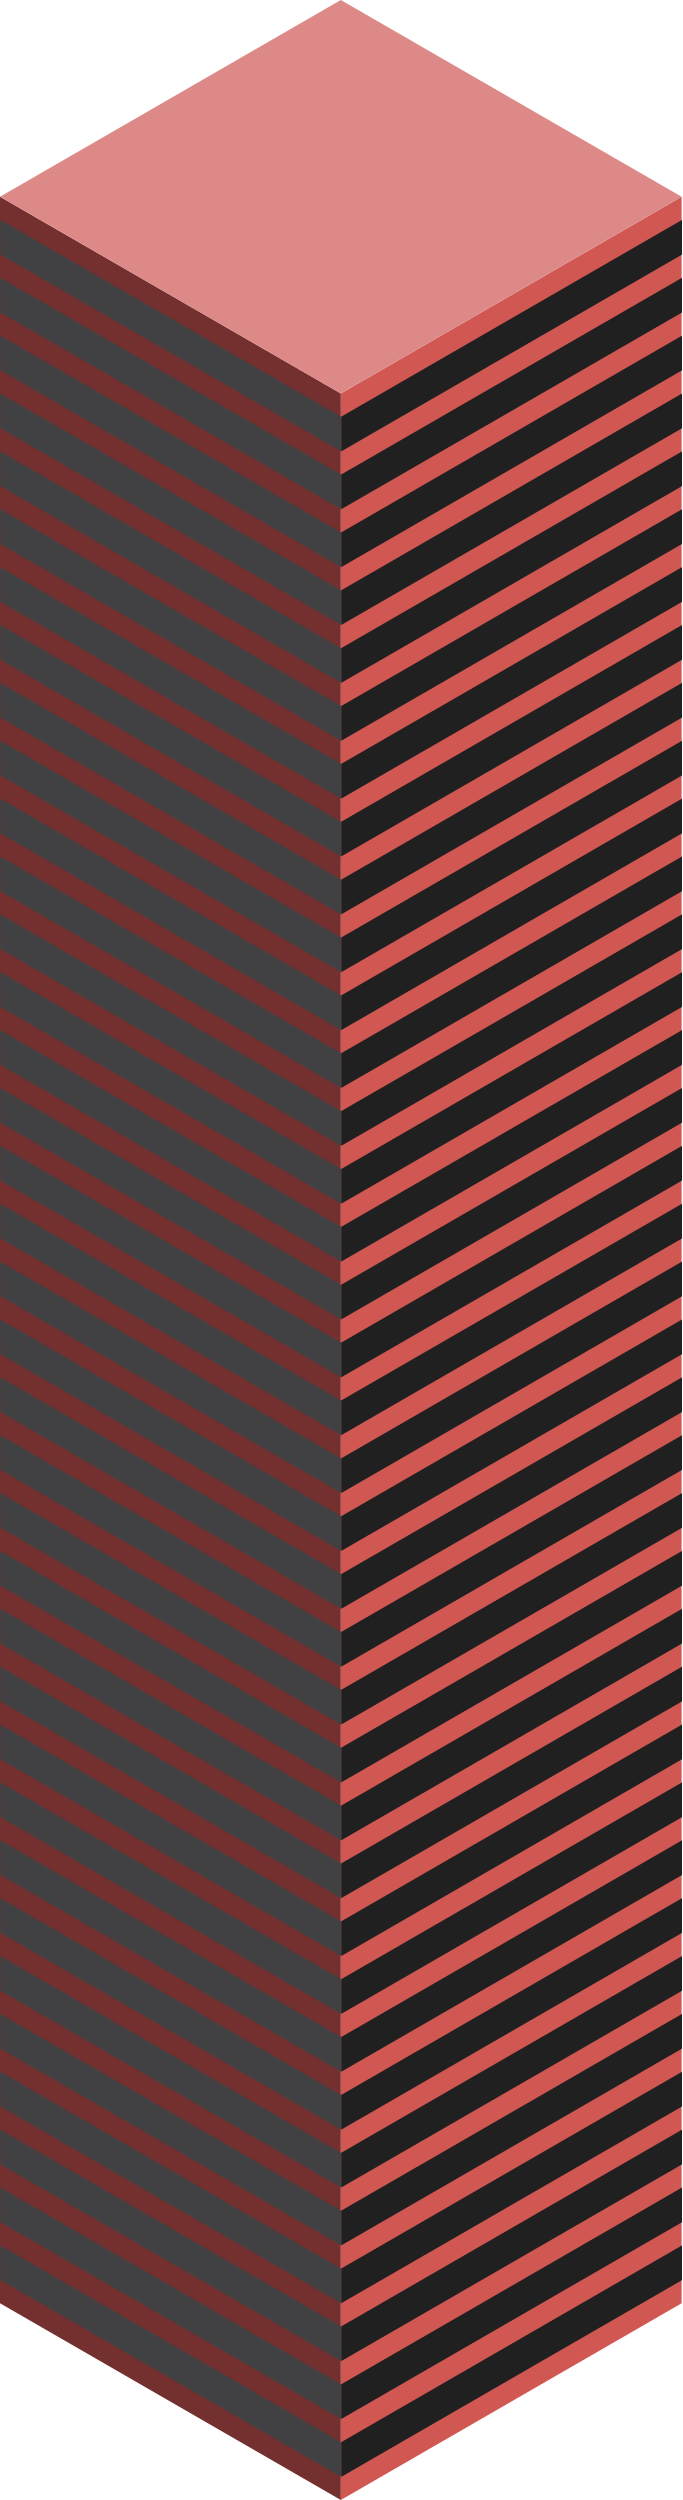
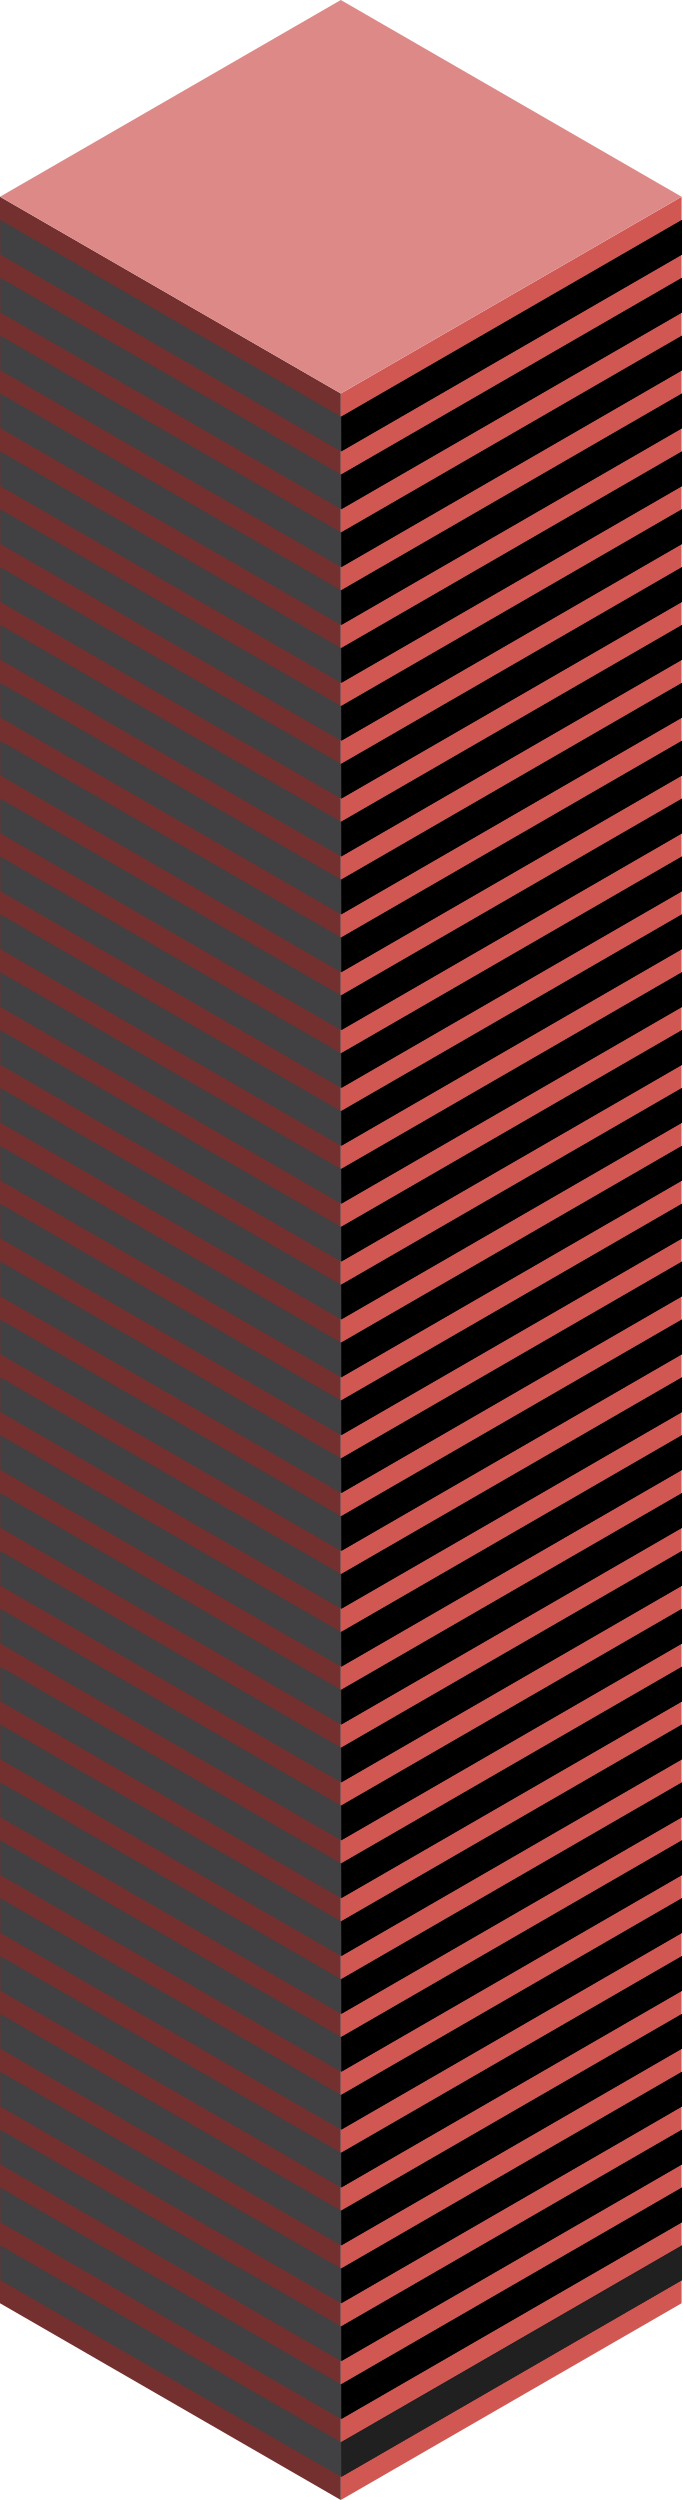
<svg xmlns="http://www.w3.org/2000/svg" id="Layer_1" data-name="Layer 1" viewBox="0 0 170.1 623.53">
  <defs>
    <style>
      .exterior-R-prim {
        fill: #d15752;
      }

      .exterior-L-prim {
        fill: #73302f;
      }

      .top-prim {
        fill: #dd8987;
      }

-       .window-R-prim {
+       .cls-1 {
        fill: #202020;
      }

      .window-L-prim {
        fill: #414042;
      }
    </style>
  </defs>
-   <g id="window-L-prim">
-     <g id="Group">
-       <path id="exterior-R-prim" class="exterior-R-prim" d="M85,98.14V623.53l85-49.07V49.07Z" />
-       <path id="exterior-L-prim" class="exterior-L-prim" d="M85,98.14V623.53L0,574.46V49.07Z" />
-       <path id="anchor-01_525.38" class="top-prim" d="M85,98.14l85-49.07L85,0,0,49.07Z" />
-       <g id="window-R-prim">
-         <g id="Group-2" data-name="Group">
-           <path id="windows-R3" class="window-R-prim" d="M85.1,277.12l85-49.07v8.66l-85,49.07Z" />
-         </g>
-         <g id="Group-3" data-name="Group">
-           <path id="windows-R3-2" data-name="windows-R3" class="window-R-prim" d="M85.1,262.69l85-49.08v8.67l-85,49.07Z" />
-         </g>
-         <g id="Group-4" data-name="Group">
-           <path id="windows-R3-3" data-name="windows-R3" class="window-R-prim" d="M85.1,248.26l85-49.08v8.66l-85,49.08Z" />
-         </g>
-         <g id="Group-5" data-name="Group">
-           <path id="windows-R3-4" data-name="windows-R3" class="window-R-prim" d="M85.1,233.82l85-49.07v8.66l-85,49.07Z" />
-         </g>
-         <g id="Group-6" data-name="Group">
-           <path id="windows-R3-5" data-name="windows-R3" class="window-R-prim" d="M85.1,219.39l85-49.08v8.66l-85,49.08Z" />
-         </g>
-         <g id="Group-7" data-name="Group">
-           <path id="windows-R3-6" data-name="windows-R3" class="window-R-prim" d="M85.1,204.95l85-49.07v8.66l-85,49.07Z" />
-         </g>
-         <g id="Group-8" data-name="Group">
-           <path id="windows-R3-7" data-name="windows-R3" class="window-R-prim" d="M85.1,190.52l85-49.07v8.66l-85,49.07Z" />
-         </g>
-         <g id="Group-9" data-name="Group">
-           <path id="windows-R3-8" data-name="windows-R3" class="window-R-prim" d="M85.1,176.09l85-49.08v8.66l-85,49.08Z" />
-         </g>
-         <g id="Group-10" data-name="Group">
-           <path id="windows-R3-9" data-name="windows-R3" class="window-R-prim" d="M85.1,161.65l85-49.07v8.66l-85,49.07Z" />
-         </g>
-         <g id="Group-11" data-name="Group">
-           <path id="windows-R3-10" data-name="windows-R3" class="window-R-prim" d="M85.1,147.22l85-49.08v8.67l-85,49.07Z" />
-         </g>
-         <g id="Group-12" data-name="Group">
-           <path id="windows-R3-11" data-name="windows-R3" class="window-R-prim" d="M85.1,132.79l85-49.08v8.66l-85,49.08Z" />
-         </g>
-         <g id="Group-13" data-name="Group">
-           <path id="windows-R3-12" data-name="windows-R3" class="window-R-prim" d="M85.1,118.35l85-49.07v8.66l-85,49.07Z" />
-         </g>
-         <g id="Group-14" data-name="Group">
-           <path id="windows-R3-13" data-name="windows-R3" class="window-R-prim" d="M85.1,103.92l85-49.08V63.5l-85,49.08Z" />
-         </g>
-         <g id="Group-15" data-name="Group">
-           <path id="windows-R3-14" data-name="windows-R3" class="window-R-prim" d="M85.1,305.99l85-49.07v8.66l-13.68,7.9L85.1,314.65Z" />
-         </g>
-         <g id="Group-16" data-name="Group">
-           <path id="windows-R3-15" data-name="windows-R3" class="window-R-prim" d="M85.1,334.86l85-49.08v8.66l-13.68,7.91L85.1,343.52Z" />
-         </g>
-         <g id="Group-17" data-name="Group">
-           <path id="windows-R3-16" data-name="windows-R3" class="window-R-prim" d="M85.1,363.73l85-49.08v8.66l-13.68,7.9L85.1,372.39Z" />
-         </g>
-         <g id="Group-18" data-name="Group">
-           <path id="windows-R3-17" data-name="windows-R3" class="window-R-prim" d="M85.1,392.59l85-49.07v8.66l-13.68,7.9L85.1,401.25Z" />
-         </g>
-         <g id="Group-19" data-name="Group">
-           <path id="windows-R3-18" data-name="windows-R3" class="window-R-prim" d="M85.1,421.46l85-49.07v8.66l-13.68,7.9L85.1,430.12Z" />
-         </g>
-         <g id="Group-20" data-name="Group">
-           <path id="windows-R3-19" data-name="windows-R3" class="window-R-prim" d="M85.1,450.33l85-49.08v8.66l-13.68,7.91L85.1,458.99Z" />
-         </g>
-         <g id="Group-21" data-name="Group">
-           <path id="windows-R3-20" data-name="windows-R3" class="window-R-prim" d="M85.1,479.2l85-49.08v8.66l-13.68,7.9L85.1,487.86Z" />
-         </g>
-         <g id="Group-22" data-name="Group">
-           <path id="windows-R3-21" data-name="windows-R3" class="window-R-prim" d="M85.1,508.06l85-49.07v8.66l-13.68,7.9L85.1,516.72Z" />
-         </g>
-         <g id="Group-23" data-name="Group">
-           <path id="windows-R3-22" data-name="windows-R3" class="window-R-prim" d="M85.1,536.93l85-49.07v8.66l-13.68,7.9L85.1,545.59Z" />
-         </g>
-         <g id="Group-24" data-name="Group">
-           <path id="windows-R3-23" data-name="windows-R3" class="window-R-prim" d="M85.1,565.8l85-49.08v8.66l-13.68,7.91L85.1,574.46Z" />
-         </g>
-         <g id="Group-25" data-name="Group">
-           <path id="windows-R3-24" data-name="windows-R3" class="window-R-prim" d="M85.1,594.67l85-49.08v8.66l-13.68,7.9L85.1,603.33Z" />
-         </g>
-         <g id="Group-26" data-name="Group">
-           <path id="windows-R3-25" data-name="windows-R3" class="window-R-prim" d="M85.1,291.56l85-49.08v8.66l-13.68,7.9L85.1,300.22Z" />
-         </g>
-         <g id="Group-27" data-name="Group">
-           <path id="windows-R3-26" data-name="windows-R3" class="window-R-prim" d="M85.1,320.42l85-49.07v8.66l-13.68,7.9L85.1,329.08Z" />
-         </g>
-         <g id="Group-28" data-name="Group">
-           <path id="windows-R3-27" data-name="windows-R3" class="window-R-prim" d="M85.1,349.29l85-49.07v8.66l-13.68,7.9L85.1,357.95Z" />
-         </g>
-         <g id="Group-29" data-name="Group">
-           <path id="windows-R3-28" data-name="windows-R3" class="window-R-prim" d="M85.1,378.16l85-49.07v8.66l-13.68,7.9L85.1,386.82Z" />
-         </g>
-         <g id="Group-30" data-name="Group">
-           <path id="windows-R3-29" data-name="windows-R3" class="window-R-prim" d="M85.1,407.03l85-49.08v8.66l-13.68,7.9L85.1,415.69Z" />
-         </g>
-         <g id="Group-31" data-name="Group">
-           <path id="windows-R3-30" data-name="windows-R3" class="window-R-prim" d="M85.1,435.89l85-49.07v8.66l-13.68,7.9L85.1,444.55Z" />
-         </g>
-         <g id="Group-32" data-name="Group">
-           <path id="windows-R3-31" data-name="windows-R3" class="window-R-prim" d="M85.1,464.76l85-49.07v8.66l-13.68,7.9L85.1,473.42Z" />
-         </g>
-         <g id="Group-33" data-name="Group">
-           <path id="windows-R3-32" data-name="windows-R3" class="window-R-prim" d="M85.1,493.63l85-49.08v8.67l-13.68,7.9L85.1,502.29Z" />
-         </g>
-         <g id="Group-34" data-name="Group">
-           <path id="windows-R3-33" data-name="windows-R3" class="window-R-prim" d="M85.1,522.5l85-49.08v8.66l-13.68,7.9L85.1,531.16Z" />
-         </g>
-         <g id="Group-35" data-name="Group">
-           <path id="windows-R3-34" data-name="windows-R3" class="window-R-prim" d="M85.1,551.36l85-49.07v8.66l-13.68,7.9L85.1,560.03Z" />
-         </g>
-         <g id="Group-36" data-name="Group">
-           <path id="windows-R3-35" data-name="windows-R3" class="window-R-prim" d="M85.1,580.23l85-49.07v8.66l-13.68,7.9L85.1,588.89Z" />
-         </g>
-         <g id="Group-37" data-name="Group">
-           <path id="windows-R3-36" data-name="windows-R3" class="window-R-prim" d="M85.1,609.1l85-49.07v8.66l-13.68,7.9L85.1,617.76Z" />
-         </g>
-       </g>
-     </g>
-     <g>
-       <path id="windows-L2" class="window-L-prim" d="M85.06,277.12l-85-49.07.04,8.66,85,49.07Z" />
-       <path id="windows-L2-2" data-name="windows-L2" class="window-L-prim" d="M85.06,262.69l-85-49.08.04,8.67,85,49.07Z" />
-       <path id="windows-L2-3" data-name="windows-L2" class="window-L-prim" d="M85.06,248.26l-85-49.08.04,8.66,85,49.08Z" />
-       <path id="windows-L2-4" data-name="windows-L2" class="window-L-prim" d="M85.06,233.82l-85-49.07.04,8.66,85,49.07Z" />
-       <path id="windows-L2-5" data-name="windows-L2" class="window-L-prim" d="M85.06,219.39l-85-49.08.04,8.66,85,49.08Z" />
-       <path id="windows-L2-6" data-name="windows-L2" class="window-L-prim" d="M85.06,204.95l-85-49.07.04,8.66,85,49.07Z" />
-       <path id="windows-L2-7" data-name="windows-L2" class="window-L-prim" d="M85.06,190.52l-85-49.07.04,8.66,85,49.07Z" />
-       <path id="windows-L2-8" data-name="windows-L2" class="window-L-prim" d="M85.06,176.09l-85-49.08.04,8.66,85,49.08Z" />
-       <path id="windows-L2-9" data-name="windows-L2" class="window-L-prim" d="M85.06,161.65l-85-49.07.04,8.66,85,49.07Z" />
-       <path id="windows-L2-10" data-name="windows-L2" class="window-L-prim" d="M85.06,147.22.06,98.14l.04,8.67,85,49.07Z" />
-       <path id="windows-L2-11" data-name="windows-L2" class="window-L-prim" d="M85.06,132.79.06,83.71.1,92.37l85,49.08Z" />
-       <path id="windows-L2-12" data-name="windows-L2" class="window-L-prim" d="M85.06,118.35.06,69.28.1,77.94l85,49.07Z" />
-       <path id="windows-L2-13" data-name="windows-L2" class="window-L-prim" d="M85.06,103.92.06,54.84.1,63.5l85,49.08Z" />
-       <path id="windows-L2-14" data-name="windows-L2" class="window-L-prim" d="M85.06,305.99l-85-49.07.04,8.66,85,49.07Z" />
-       <path id="windows-L2-15" data-name="windows-L2" class="window-L-prim" d="M85.06,334.86l-85-49.08.04,8.66,85,49.08Z" />
-       <path id="windows-L2-16" data-name="windows-L2" class="window-L-prim" d="M85.06,363.73l-85-49.08.04,8.66,85,49.08Z" />
-       <path id="windows-L2-17" data-name="windows-L2" class="window-L-prim" d="M85.06,392.59l-85-49.07.04,8.66,85,49.07Z" />
-       <path id="windows-L2-18" data-name="windows-L2" class="window-L-prim" d="M85.06,421.46l-85-49.07.04,8.66,85,49.07Z" />
-       <path id="windows-L2-19" data-name="windows-L2" class="window-L-prim" d="M85.06,450.33l-85-49.08.04,8.66,85,49.08Z" />
-       <path id="windows-L2-20" data-name="windows-L2" class="window-L-prim" d="M85.06,479.2l-85-49.08.04,8.66,85,49.08Z" />
-       <path id="windows-L2-21" data-name="windows-L2" class="window-L-prim" d="M85.06,508.06l-85-49.07.04,8.66,85,49.07Z" />
-       <path id="windows-L2-22" data-name="windows-L2" class="window-L-prim" d="M85.06,536.93l-85-49.07.04,8.66,85,49.07Z" />
-       <path id="windows-L2-23" data-name="windows-L2" class="window-L-prim" d="M85.06,565.8l-85-49.08.04,8.66,85,49.08Z" />
-       <path id="windows-L2-24" data-name="windows-L2" class="window-L-prim" d="M85.06,594.67l-85-49.08.04,8.66,85,49.08Z" />
-       <path id="windows-L2-25" data-name="windows-L2" class="window-L-prim" d="M85.06,291.56l-85-49.08.04,8.66,85,49.08Z" />
-       <path id="windows-L2-26" data-name="windows-L2" class="window-L-prim" d="M85.06,320.42l-85-49.07.04,8.66,85,49.07Z" />
-       <path id="windows-L2-27" data-name="windows-L2" class="window-L-prim" d="M85.06,349.29l-85-49.07.04,8.66,85,49.07Z" />
-       <path id="windows-L2-28" data-name="windows-L2" class="window-L-prim" d="M85.06,378.16l-85-49.07.04,8.66,85,49.07Z" />
-       <path id="windows-L2-29" data-name="windows-L2" class="window-L-prim" d="M85.06,407.03l-85-49.08.04,8.66,85,49.08Z" />
-       <path id="windows-L2-30" data-name="windows-L2" class="window-L-prim" d="M85.06,435.89l-85-49.07.04,8.66,85,49.07Z" />
-       <path id="windows-L2-31" data-name="windows-L2" class="window-L-prim" d="M85.06,464.76l-85-49.07.04,8.66,85,49.07Z" />
-       <path id="windows-L2-32" data-name="windows-L2" class="window-L-prim" d="M85.06,493.63l-85-49.08.04,8.67,85,49.07Z" />
-       <path id="windows-L2-33" data-name="windows-L2" class="window-L-prim" d="M85.06,522.5l-85-49.08.04,8.66,85,49.08Z" />
-       <path id="windows-L2-34" data-name="windows-L2" class="window-L-prim" d="M85.06,551.36l-85-49.07.04,8.66,85,49.08Z" />
-       <path id="windows-L2-35" data-name="windows-L2" class="window-L-prim" d="M85.06,580.23l-85-49.07.04,8.66,85,49.07Z" />
-       <path id="windows-L2-36" data-name="windows-L2" class="window-L-prim" d="M85.06,609.1l-85-49.07.04,8.66,85,49.07Z" />
-     </g>
-   </g>
+   <path id="exterior-R-prim" class="exterior-R-prim" d="M85,98.14V623.53l85-49.07V49.07Z" />
+   <path id="exterior-L-prim" class="exterior-L-prim" d="M85,98.14V623.53L0,574.46V49.07Z" />
+   <path id="anchor_0_98.15_170" class="top-prim" d="M85,98.14l85-49.07L85,0,0,49.07Z" />
+   <g id="Group">
+     <path id="windows-R3" class="cls-1" d="M85.1,277.12l85-49.07v8.66l-85,49.07Z" />
+     <path id="windows-R3-2" data-name="windows-R3" class="window-R-prim" d="M85.1,277.12l85-49.07v8.66l-85,49.07Z" />
+   </g>
+   <g id="Group-2" data-name="Group">
+     <path id="windows-R3-3" data-name="windows-R3" class="cls-1" d="M85.1,262.69l85-49.08v8.67l-85,49.07Z" />
+     <path id="windows-R3-4" data-name="windows-R3" class="window-R-prim" d="M85.1,262.69l85-49.08v8.67l-85,49.07Z" />
+   </g>
+   <g id="Group-3" data-name="Group">
+     <path id="windows-R3-5" data-name="windows-R3" class="cls-1" d="M85.1,248.26l85-49.08v8.66l-85,49.08Z" />
+     <path id="windows-R3-6" data-name="windows-R3" class="window-R-prim" d="M85.1,248.26l85-49.08v8.66l-85,49.08Z" />
+   </g>
+   <g id="Group-4" data-name="Group">
+     <path id="windows-R3-7" data-name="windows-R3" class="cls-1" d="M85.1,233.82l85-49.07v8.66l-85,49.07Z" />
+     <path id="windows-R3-8" data-name="windows-R3" class="window-R-prim" d="M85.1,233.82l85-49.07v8.66l-85,49.07Z" />
+   </g>
+   <g id="Group-5" data-name="Group">
+     <path id="windows-R3-9" data-name="windows-R3" class="cls-1" d="M85.1,219.39l85-49.08v8.66l-85,49.08Z" />
+     <path id="windows-R3-10" data-name="windows-R3" class="window-R-prim" d="M85.1,219.39l85-49.08v8.66l-85,49.08Z" />
+   </g>
+   <g id="Group-6" data-name="Group">
+     <path id="windows-R3-11" data-name="windows-R3" class="cls-1" d="M85.1,204.95l85-49.07v8.66l-85,49.07Z" />
+     <path id="windows-R3-12" data-name="windows-R3" class="window-R-prim" d="M85.1,204.95l85-49.07v8.66l-85,49.07Z" />
+   </g>
+   <g id="Group-7" data-name="Group">
+     <path id="windows-R3-13" data-name="windows-R3" class="cls-1" d="M85.1,190.52l85-49.07v8.66l-85,49.07Z" />
+     <path id="windows-R3-14" data-name="windows-R3" class="window-R-prim" d="M85.1,190.52l85-49.07v8.66l-85,49.07Z" />
+   </g>
+   <g id="Group-8" data-name="Group">
+     <path id="windows-R3-15" data-name="windows-R3" class="cls-1" d="M85.1,176.09l85-49.08v8.66l-85,49.08Z" />
+     <path id="windows-R3-16" data-name="windows-R3" class="window-R-prim" d="M85.1,176.09l85-49.08v8.66l-85,49.08Z" />
+   </g>
+   <g id="Group-9" data-name="Group">
+     <path id="windows-R3-17" data-name="windows-R3" class="cls-1" d="M85.1,161.65l85-49.07v8.66l-85,49.07Z" />
+     <path id="windows-R3-18" data-name="windows-R3" class="window-R-prim" d="M85.1,161.65l85-49.07v8.66l-85,49.07Z" />
+   </g>
+   <g id="Group-10" data-name="Group">
+     <path id="windows-R3-19" data-name="windows-R3" class="cls-1" d="M85.1,147.22l85-49.08v8.67l-85,49.07Z" />
+     <path id="windows-R3-20" data-name="windows-R3" class="window-R-prim" d="M85.1,147.22l85-49.08v8.67l-85,49.07Z" />
+   </g>
+   <g id="Group-11" data-name="Group">
+     <path id="windows-R3-21" data-name="windows-R3" class="cls-1" d="M85.1,132.79l85-49.08v8.66l-85,49.08Z" />
+     <path id="windows-R3-22" data-name="windows-R3" class="window-R-prim" d="M85.1,132.79l85-49.08v8.66l-85,49.08Z" />
+   </g>
+   <g id="Group-12" data-name="Group">
+     <path id="windows-R3-23" data-name="windows-R3" class="cls-1" d="M85.1,118.35l85-49.07v8.66l-85,49.07Z" />
+     <path id="windows-R3-24" data-name="windows-R3" class="window-R-prim" d="M85.1,118.35l85-49.07v8.66l-85,49.07Z" />
+   </g>
+   <g id="Group-13" data-name="Group">
+     <path id="windows-R3-25" data-name="windows-R3" class="cls-1" d="M85.1,103.92l85-49.08V63.5l-85,49.08Z" />
+     <path id="windows-R3-26" data-name="windows-R3" class="window-R-prim" d="M85.1,103.92l85-49.08V63.5l-85,49.08Z" />
+   </g>
+   <g id="Group-14" data-name="Group">
+     <path id="windows-R3-27" data-name="windows-R3" class="cls-1" d="M85.1,305.99l85-49.07v8.66l-13.68,7.9L85.1,314.65Z" />
+     <path id="windows-R3-28" data-name="windows-R3" class="window-R-prim" d="M85.1,305.99l85-49.07v8.66l-13.68,7.9L85.1,314.65Z" />
+   </g>
+   <g id="Group-15" data-name="Group">
+     <path id="windows-R3-29" data-name="windows-R3" class="cls-1" d="M85.1,334.86l85-49.08v8.66l-13.68,7.91L85.1,343.52Z" />
+     <path id="windows-R3-30" data-name="windows-R3" class="window-R-prim" d="M85.1,334.86l85-49.08v8.66l-13.68,7.91L85.1,343.52Z" />
+   </g>
+   <g id="Group-16" data-name="Group">
+     <path id="windows-R3-31" data-name="windows-R3" class="cls-1" d="M85.1,363.73l85-49.08v8.66l-13.68,7.9L85.1,372.39Z" />
+     <path id="windows-R3-32" data-name="windows-R3" class="window-R-prim" d="M85.1,363.73l85-49.08v8.66l-13.68,7.9L85.1,372.39Z" />
+   </g>
+   <g id="Group-17" data-name="Group">
+     <path id="windows-R3-33" data-name="windows-R3" class="cls-1" d="M85.1,392.59l85-49.07v8.66l-13.68,7.9L85.1,401.25Z" />
+     <path id="windows-R3-34" data-name="windows-R3" class="window-R-prim" d="M85.1,392.59l85-49.07v8.66l-13.68,7.9L85.1,401.25Z" />
+   </g>
+   <g id="Group-18" data-name="Group">
+     <path id="windows-R3-35" data-name="windows-R3" class="cls-1" d="M85.1,421.46l85-49.07v8.66l-13.68,7.9L85.1,430.12Z" />
+     <path id="windows-R3-36" data-name="windows-R3" class="window-R-prim" d="M85.1,421.46l85-49.07v8.66l-13.68,7.9L85.1,430.12Z" />
+   </g>
+   <g id="Group-19" data-name="Group">
+     <path id="windows-R3-37" data-name="windows-R3" class="cls-1" d="M85.1,450.33l85-49.08v8.66l-13.68,7.91L85.1,458.99Z" />
+     <path id="windows-R3-38" data-name="windows-R3" class="window-R-prim" d="M85.1,450.33l85-49.08v8.66l-13.68,7.91L85.1,458.99Z" />
+   </g>
+   <g id="Group-20" data-name="Group">
+     <path id="windows-R3-39" data-name="windows-R3" class="cls-1" d="M85.1,479.2l85-49.08v8.66l-13.68,7.9L85.1,487.86Z" />
+     <path id="windows-R3-40" data-name="windows-R3" class="window-R-prim" d="M85.1,479.2l85-49.08v8.66l-13.68,7.9L85.1,487.86Z" />
+   </g>
+   <g id="Group-21" data-name="Group">
+     <path id="windows-R3-41" data-name="windows-R3" class="cls-1" d="M85.1,508.06l85-49.07v8.66l-13.68,7.9L85.1,516.72Z" />
+     <path id="windows-R3-42" data-name="windows-R3" class="window-R-prim" d="M85.1,508.06l85-49.07v8.66l-13.68,7.9L85.1,516.72Z" />
+   </g>
+   <g id="Group-22" data-name="Group">
+     <path id="windows-R3-43" data-name="windows-R3" class="cls-1" d="M85.1,536.93l85-49.07v8.66l-13.68,7.9L85.1,545.59Z" />
+     <path id="windows-R3-44" data-name="windows-R3" class="window-R-prim" d="M85.1,536.93l85-49.07v8.66l-13.68,7.9L85.1,545.59Z" />
+   </g>
+   <g id="Group-23" data-name="Group">
+     <path id="windows-R3-45" data-name="windows-R3" class="cls-1" d="M85.1,565.8l85-49.08v8.66l-13.68,7.91L85.1,574.46Z" />
+     <path id="windows-R3-46" data-name="windows-R3" class="window-R-prim" d="M85.1,565.8l85-49.08v8.66l-13.68,7.91L85.1,574.46Z" />
+   </g>
+   <g id="Group-24" data-name="Group">
+     <path id="windows-R3-47" data-name="windows-R3" class="cls-1" d="M85.1,594.67l85-49.08v8.66l-13.68,7.9L85.1,603.33Z" />
+     <path id="windows-R3-48" data-name="windows-R3" class="window-R-prim" d="M85.1,594.67l85-49.08v8.66l-13.68,7.9L85.1,603.33Z" />
+   </g>
+   <g id="Group-25" data-name="Group">
+     <path id="windows-R3-49" data-name="windows-R3" class="cls-1" d="M85.1,291.56l85-49.08v8.66l-13.68,7.9L85.1,300.22Z" />
+     <path id="windows-R3-50" data-name="windows-R3" class="window-R-prim" d="M85.1,291.56l85-49.08v8.66l-13.68,7.9L85.1,300.22Z" />
+   </g>
+   <g id="Group-26" data-name="Group">
+     <path id="windows-R3-51" data-name="windows-R3" class="cls-1" d="M85.1,320.42l85-49.07v8.66l-13.68,7.9L85.1,329.08Z" />
+     <path id="windows-R3-52" data-name="windows-R3" class="window-R-prim" d="M85.1,320.42l85-49.07v8.66l-13.68,7.9L85.1,329.08Z" />
+   </g>
+   <g id="Group-27" data-name="Group">
+     <path id="windows-R3-53" data-name="windows-R3" class="cls-1" d="M85.1,349.29l85-49.07v8.66l-13.68,7.9L85.1,357.95Z" />
+     <path id="windows-R3-54" data-name="windows-R3" class="window-R-prim" d="M85.1,349.29l85-49.07v8.66l-13.68,7.9L85.1,357.95Z" />
+   </g>
+   <g id="Group-28" data-name="Group">
+     <path id="windows-R3-55" data-name="windows-R3" class="cls-1" d="M85.1,378.16l85-49.07v8.66l-13.68,7.9L85.1,386.82Z" />
+     <path id="windows-R3-56" data-name="windows-R3" class="window-R-prim" d="M85.1,378.16l85-49.07v8.66l-13.68,7.9L85.1,386.82Z" />
+   </g>
+   <g id="Group-29" data-name="Group">
+     <path id="windows-R3-57" data-name="windows-R3" class="cls-1" d="M85.1,407.03l85-49.08v8.66l-13.68,7.9L85.1,415.69Z" />
+     <path id="windows-R3-58" data-name="windows-R3" class="window-R-prim" d="M85.1,407.03l85-49.08v8.66l-13.68,7.9L85.1,415.69Z" />
+   </g>
+   <g id="Group-30" data-name="Group">
+     <path id="windows-R3-59" data-name="windows-R3" class="cls-1" d="M85.1,435.89l85-49.07v8.66l-13.68,7.9L85.1,444.55Z" />
+     <path id="windows-R3-60" data-name="windows-R3" class="window-R-prim" d="M85.1,435.89l85-49.07v8.66l-13.68,7.9L85.1,444.55Z" />
+   </g>
+   <g id="Group-31" data-name="Group">
+     <path id="windows-R3-61" data-name="windows-R3" class="cls-1" d="M85.1,464.76l85-49.07v8.66l-13.68,7.9L85.1,473.42Z" />
+     <path id="windows-R3-62" data-name="windows-R3" class="window-R-prim" d="M85.1,464.76l85-49.07v8.66l-13.68,7.9L85.1,473.42Z" />
+   </g>
+   <g id="Group-32" data-name="Group">
+     <path id="windows-R3-63" data-name="windows-R3" class="cls-1" d="M85.1,493.63l85-49.08v8.67l-13.68,7.9L85.1,502.29Z" />
+     <path id="windows-R3-64" data-name="windows-R3" class="window-R-prim" d="M85.1,493.63l85-49.08v8.67l-13.68,7.9L85.1,502.29Z" />
+   </g>
+   <g id="Group-33" data-name="Group">
+     <path id="windows-R3-65" data-name="windows-R3" class="cls-1" d="M85.1,522.5l85-49.08v8.66l-13.68,7.9L85.1,531.16Z" />
+     <path id="windows-R3-66" data-name="windows-R3" class="window-R-prim" d="M85.1,522.5l85-49.08v8.66l-13.68,7.9L85.1,531.16Z" />
+   </g>
+   <g id="Group-34" data-name="Group">
+     <path id="windows-R3-67" data-name="windows-R3" class="cls-1" d="M85.1,551.36l85-49.07v8.66l-13.68,7.9L85.1,560.03Z" />
+     <path id="windows-R3-68" data-name="windows-R3" class="window-R-prim" d="M85.1,551.36l85-49.07v8.66l-13.68,7.9L85.1,560.03Z" />
+   </g>
+   <g id="Group-35" data-name="Group">
+     <path id="windows-R3-69" data-name="windows-R3" class="cls-1" d="M85.1,580.23l85-49.07v8.66l-13.68,7.9L85.1,588.89Z" />
+     <path id="windows-R3-70" data-name="windows-R3" class="window-R-prim" d="M85.1,580.23l85-49.07v8.66l-13.68,7.9L85.1,588.89Z" />
+   </g>
+   <g id="Group-36" data-name="Group">
+     <path id="windows-R3-71" data-name="windows-R3" class="cls-1" d="M85.1,609.1l85-49.07v8.66l-13.68,7.9L85.1,617.76Z" />
+     <path id="windows-R3-72" data-name="windows-R3" class="cls-1" d="M85.1,609.1l85-49.07v8.66l-13.68,7.9L85.1,617.76Z" />
+   </g>
+   <path id="windows-L2" class="window-L-prim" d="M85.06,277.12l-85-49.07.04,8.66,85,49.07Z" />
+   <path id="windows-L2-2" data-name="windows-L2" class="window-L-prim" d="M85.06,262.69l-85-49.08.04,8.67,85,49.07Z" />
+   <path id="windows-L2-3" data-name="windows-L2" class="window-L-prim" d="M85.06,248.26l-85-49.08.04,8.66,85,49.08Z" />
+   <path id="windows-L2-4" data-name="windows-L2" class="window-L-prim" d="M85.06,233.82l-85-49.07.04,8.66,85,49.07Z" />
+   <path id="windows-L2-5" data-name="windows-L2" class="window-L-prim" d="M85.06,219.39l-85-49.08.04,8.66,85,49.08Z" />
+   <path id="windows-L2-6" data-name="windows-L2" class="window-L-prim" d="M85.06,204.95l-85-49.07.04,8.66,85,49.07Z" />
+   <path id="windows-L2-7" data-name="windows-L2" class="window-L-prim" d="M85.06,190.52l-85-49.07.04,8.66,85,49.07Z" />
+   <path id="windows-L2-8" data-name="windows-L2" class="window-L-prim" d="M85.06,176.09l-85-49.08.04,8.66,85,49.08Z" />
+   <path id="windows-L2-9" data-name="windows-L2" class="window-L-prim" d="M85.06,161.65l-85-49.07.04,8.66,85,49.07Z" />
+   <path id="windows-L2-10" data-name="windows-L2" class="window-L-prim" d="M85.06,147.22.06,98.14l.04,8.67,85,49.07Z" />
+   <path id="windows-L2-11" data-name="windows-L2" class="window-L-prim" d="M85.06,132.79.06,83.71.1,92.37l85,49.08Z" />
+   <path id="windows-L2-12" data-name="windows-L2" class="window-L-prim" d="M85.06,118.35.06,69.28.1,77.94l85,49.07Z" />
+   <path id="windows-L2-13" data-name="windows-L2" class="window-L-prim" d="M85.06,103.92.06,54.84.1,63.5l85,49.08Z" />
+   <path id="windows-L2-14" data-name="windows-L2" class="window-L-prim" d="M85.06,305.99l-85-49.07.04,8.66,85,49.07Z" />
+   <path id="windows-L2-15" data-name="windows-L2" class="window-L-prim" d="M85.06,334.86l-85-49.08.04,8.66,85,49.08Z" />
+   <path id="windows-L2-16" data-name="windows-L2" class="window-L-prim" d="M85.06,363.73l-85-49.08.04,8.66,85,49.08Z" />
+   <path id="windows-L2-17" data-name="windows-L2" class="window-L-prim" d="M85.06,392.59l-85-49.07.04,8.66,85,49.07Z" />
+   <path id="windows-L2-18" data-name="windows-L2" class="window-L-prim" d="M85.06,421.46l-85-49.07.04,8.66,85,49.07Z" />
+   <path id="windows-L2-19" data-name="windows-L2" class="window-L-prim" d="M85.06,450.33l-85-49.08.04,8.66,85,49.08Z" />
+   <path id="windows-L2-20" data-name="windows-L2" class="window-L-prim" d="M85.06,479.2l-85-49.08.04,8.66,85,49.08Z" />
+   <path id="windows-L2-21" data-name="windows-L2" class="window-L-prim" d="M85.06,508.06l-85-49.07.04,8.66,85,49.07Z" />
+   <path id="windows-L2-22" data-name="windows-L2" class="window-L-prim" d="M85.06,536.93l-85-49.07.04,8.66,85,49.07Z" />
+   <path id="windows-L2-23" data-name="windows-L2" class="window-L-prim" d="M85.06,565.8l-85-49.08.04,8.66,85,49.08Z" />
+   <path id="windows-L2-24" data-name="windows-L2" class="window-L-prim" d="M85.06,594.67l-85-49.08.04,8.66,85,49.08Z" />
+   <path id="windows-L2-25" data-name="windows-L2" class="window-L-prim" d="M85.06,291.56l-85-49.08.04,8.66,85,49.08Z" />
+   <path id="windows-L2-26" data-name="windows-L2" class="window-L-prim" d="M85.06,320.42l-85-49.07.04,8.66,85,49.07Z" />
+   <path id="windows-L2-27" data-name="windows-L2" class="window-L-prim" d="M85.06,349.29l-85-49.07.04,8.66,85,49.07Z" />
+   <path id="windows-L2-28" data-name="windows-L2" class="window-L-prim" d="M85.06,378.16l-85-49.07.04,8.66,85,49.07Z" />
+   <path id="windows-L2-29" data-name="windows-L2" class="window-L-prim" d="M85.06,407.03l-85-49.08.04,8.66,85,49.08Z" />
+   <path id="windows-L2-30" data-name="windows-L2" class="window-L-prim" d="M85.06,435.89l-85-49.07.04,8.66,85,49.07Z" />
+   <path id="windows-L2-31" data-name="windows-L2" class="window-L-prim" d="M85.06,464.76l-85-49.07.04,8.66,85,49.07Z" />
+   <path id="windows-L2-32" data-name="windows-L2" class="window-L-prim" d="M85.06,493.63l-85-49.08.04,8.67,85,49.07Z" />
+   <path id="windows-L2-33" data-name="windows-L2" class="window-L-prim" d="M85.06,522.5l-85-49.08.04,8.66,85,49.08Z" />
+   <path id="windows-L2-34" data-name="windows-L2" class="window-L-prim" d="M85.06,551.36l-85-49.07.04,8.66,85,49.08Z" />
+   <path id="windows-L2-35" data-name="windows-L2" class="window-L-prim" d="M85.06,580.23l-85-49.07.04,8.66,85,49.07Z" />
+   <path id="windows-L2-36" data-name="windows-L2" class="window-L-prim" d="M85.06,609.1l-85-49.07.04,8.66,85,49.07Z" />
</svg>
